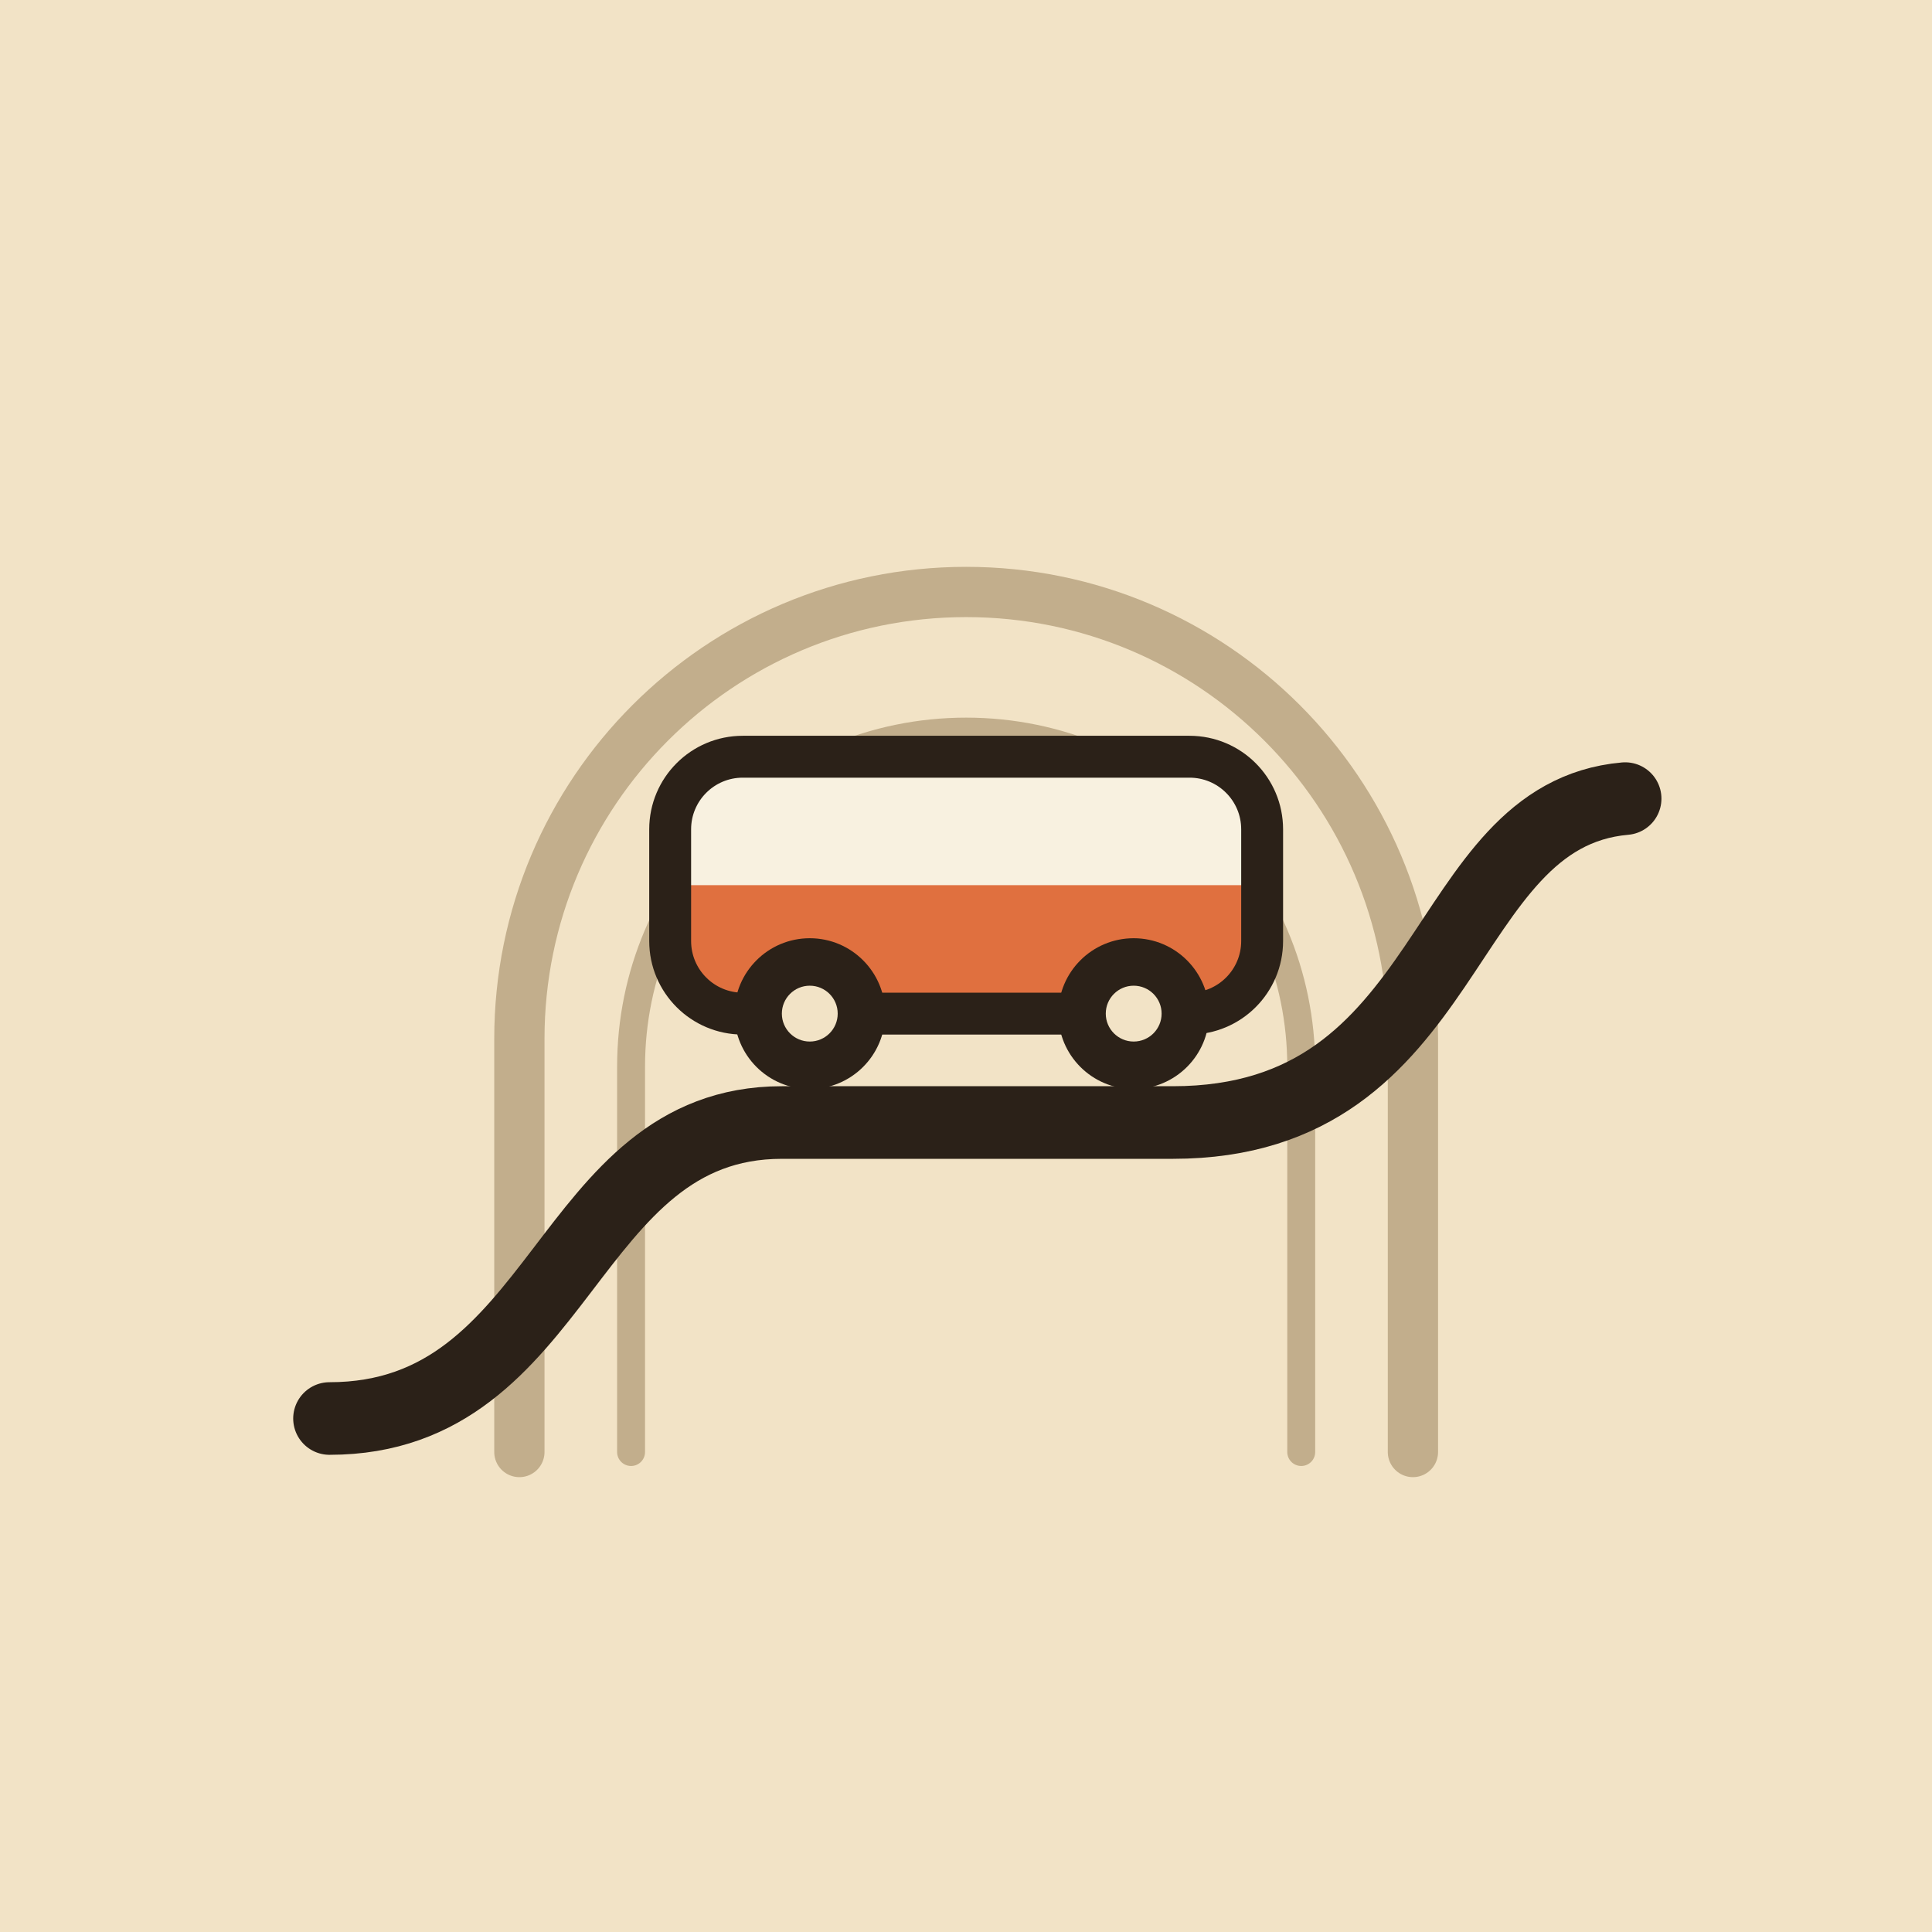
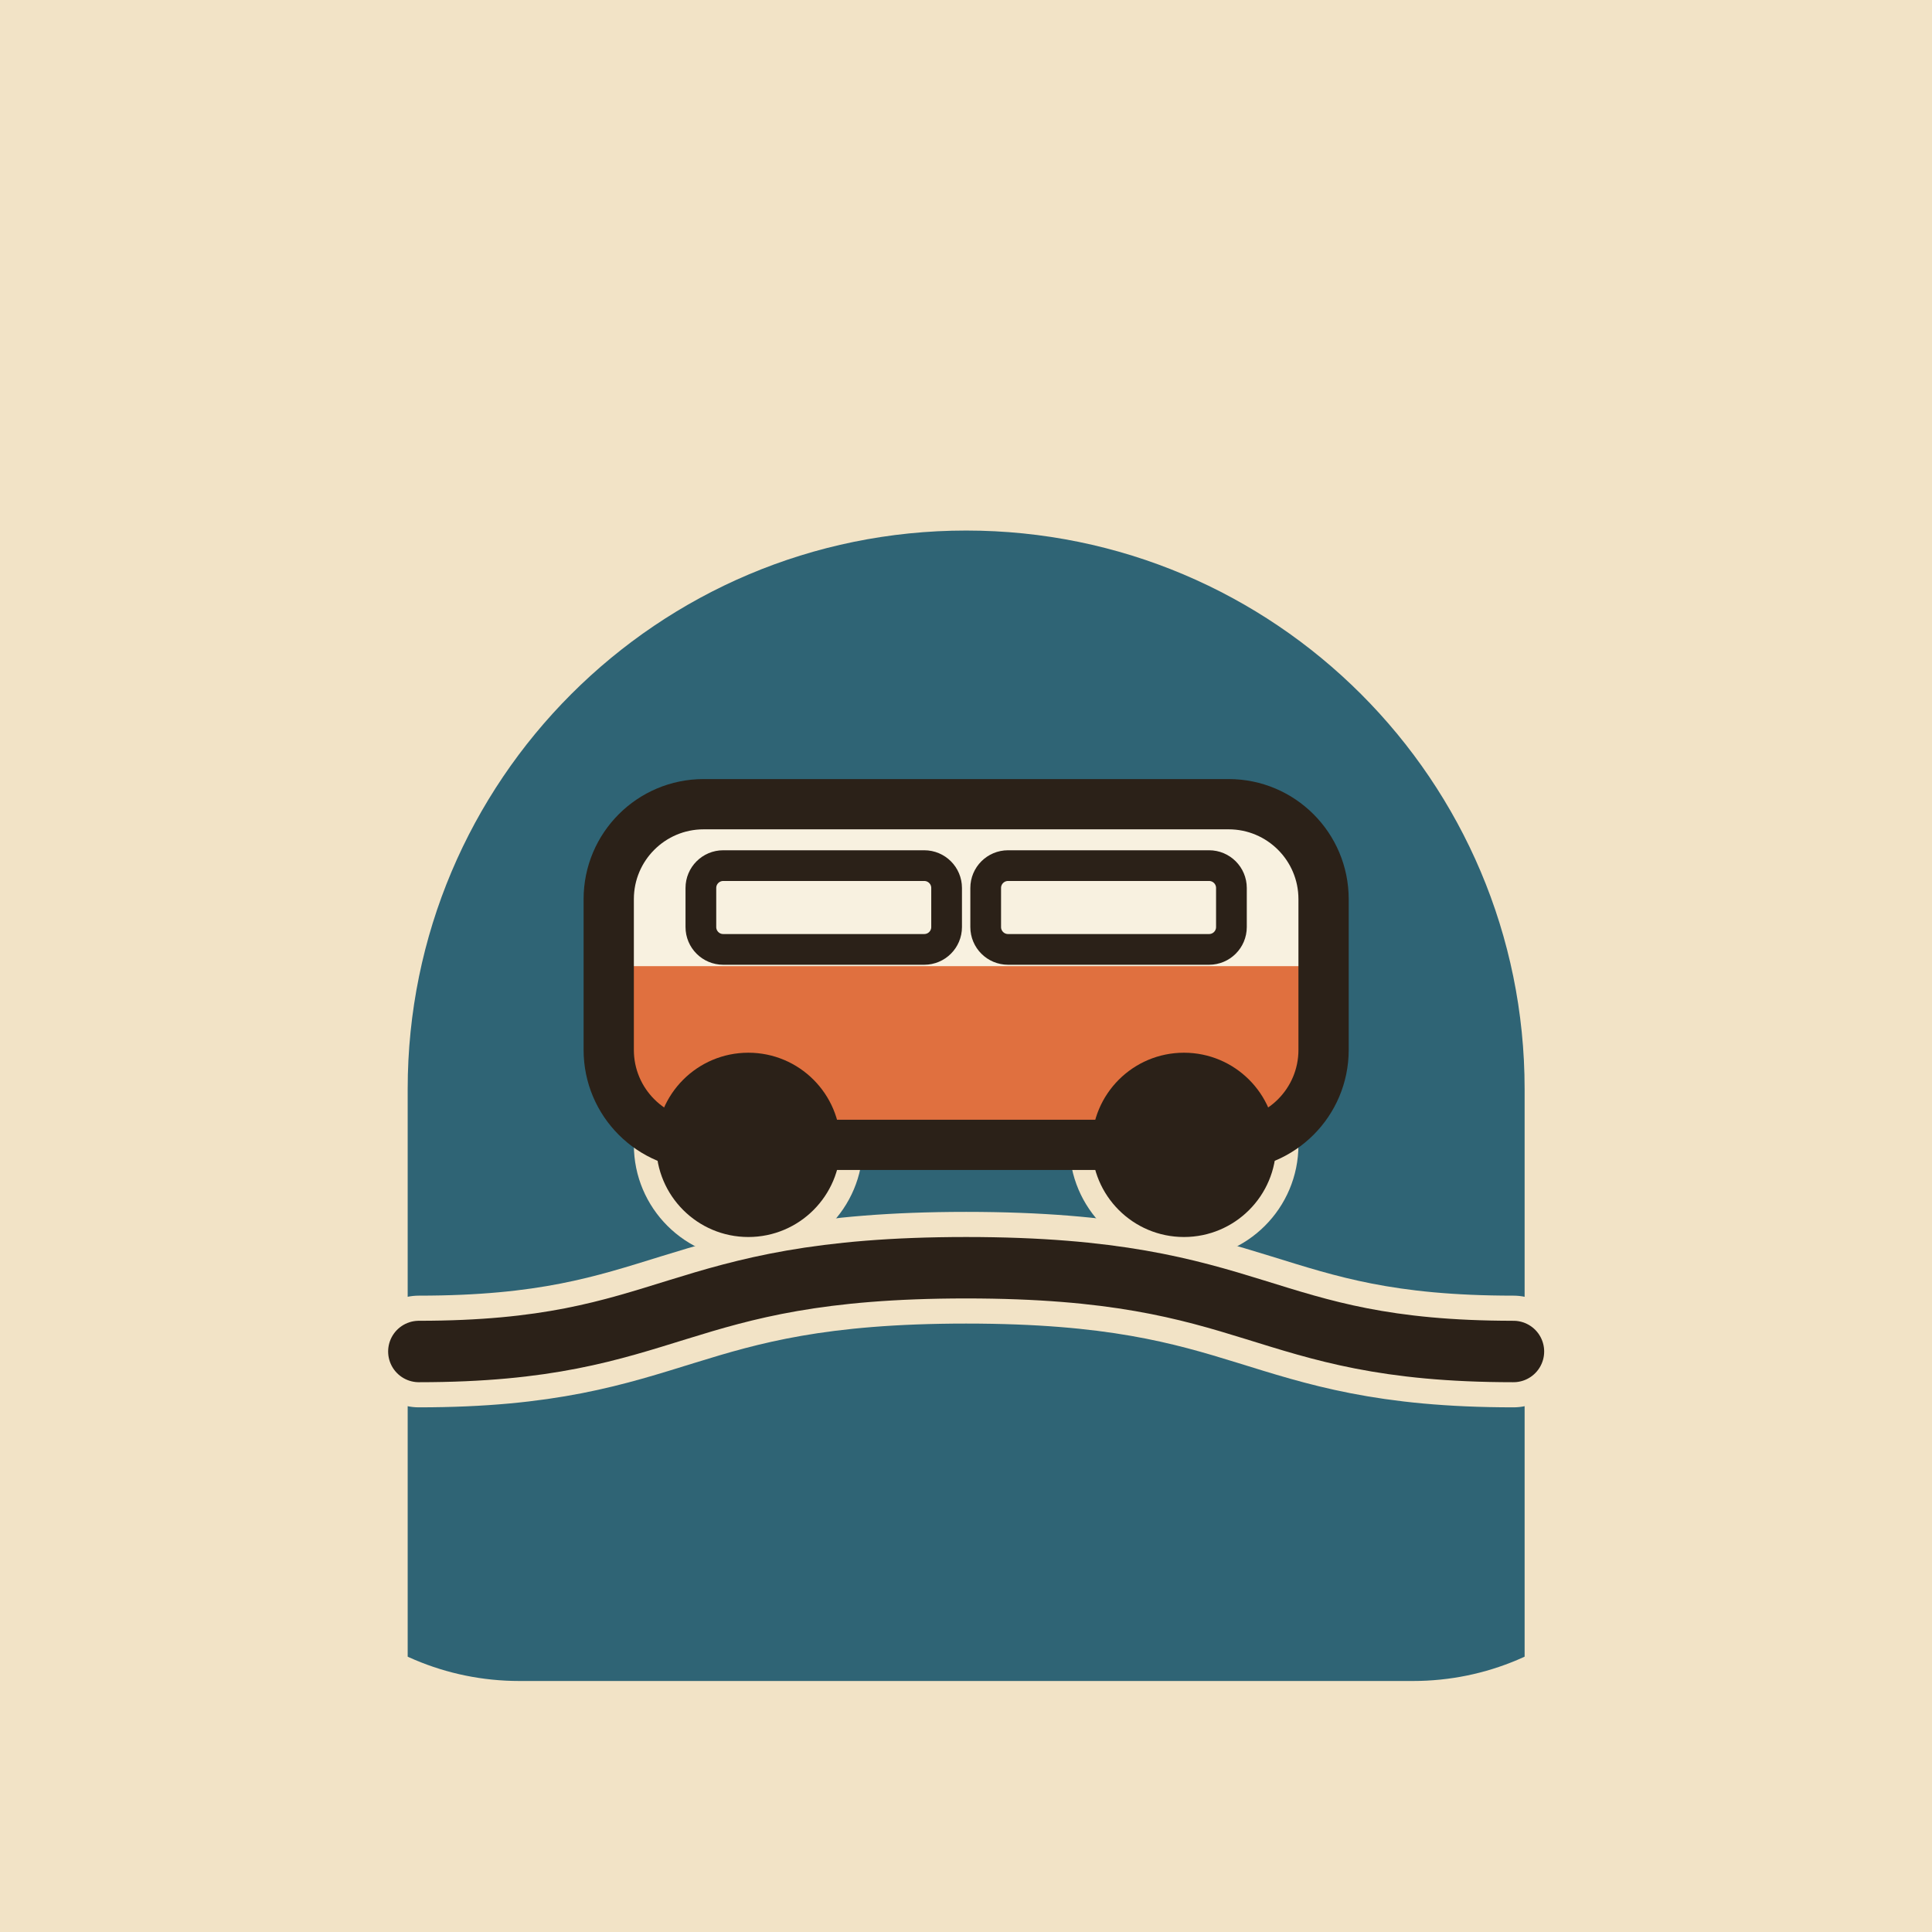
<svg xmlns="http://www.w3.org/2000/svg" width="512" height="512" viewBox="0 0 512 512" role="img">
  <rect width="512" height="512" rx="0" fill="#F2E3C6" />
  <defs>
-     <clipPath id="busclip">
-       <rect x="150" y="181" width="212" height="92" rx="26" />
+     <clipPath id="bc">
+       <rect x="128" y="198" width="256" height="122" rx="34" />
+     </clipPath>
+     <clipPath id="bd">
+       <rect width="512" height="512" rx="96" />
    </clipPath>
  </defs>
  <g transform="translate(66.6,66.6) scale(0.740)">
-     <path d="M96 430 L96 282 A160 160 0 0 1 416 282 L416 430" fill="none" stroke="#C2AE8C" stroke-width="18" stroke-linecap="round" />
-     <path d="M136 430 L136 292 A120 120 0 0 1 376 292 L376 430" fill="none" stroke="#C2AE8C" stroke-width="10" stroke-linecap="round" />
-     <path d="M28 418 C112 418 112 312 190 312 L330 312 C432 312 424 202 492 196" fill="none" stroke="#2B2118" stroke-width="26" stroke-linecap="round" />
-     <g clip-path="url(#busclip)">
-       <rect x="150" y="181" width="212" height="92" fill="#E0703F" />
-       <rect x="150" y="181" width="212" height="46" fill="#F8F1E0" />
+     <g clip-path="url(#bd)">
+       <path d="M56 512 L56 300 A200 200 0 0 1 456 300 L456 512 Z" fill="#2F6475" />
    </g>
-     <rect x="150" y="181" width="212" height="92" rx="26" fill="none" stroke="#2B2118" stroke-width="15" />
-     <circle cx="200" cy="273" r="27" fill="#2B2118" />
-     <circle cx="200" cy="273" r="10" fill="#F2E3C6" />
-     <circle cx="316" cy="273" r="27" fill="#2B2118" />
-     <circle cx="316" cy="273" r="10" fill="#F2E3C6" />
+     <circle cx="178" cy="320" r="41" fill="#F2E3C6" />
+     <circle cx="334" cy="320" r="41" fill="#F2E3C6" />
+     <path d="M60 394 C152 394 150 364 256 364 C362 364 360 394 452 394" fill="none" stroke="#F2E3C6" stroke-width="40" stroke-linecap="round" />
+     <path d="M60 394 C152 394 150 364 256 364 C362 364 360 394 452 394" fill="none" stroke="#2B2118" stroke-width="22" stroke-linecap="round" />
+     <g clip-path="url(#bc)">
+       <rect x="128" y="198" width="256" height="122" fill="#E0703F" />
+       <rect x="128" y="198" width="256" height="58" fill="#F8F1E0" />
+     </g>
+     <rect x="128" y="198" width="256" height="122" rx="34" fill="none" stroke="#2B2118" stroke-width="18" />
+     <rect x="161" y="220" width="88" height="30" rx="8" fill="#F8F1E0" stroke="#2B2118" stroke-width="11" />
+     <rect x="263" y="220" width="88" height="30" rx="8" fill="#F8F1E0" stroke="#2B2118" stroke-width="11" />
+     <circle cx="178" cy="320" r="33" fill="#2B2118" />
+     <circle cx="334" cy="320" r="33" fill="#2B2118" />
  </g>
</svg>
